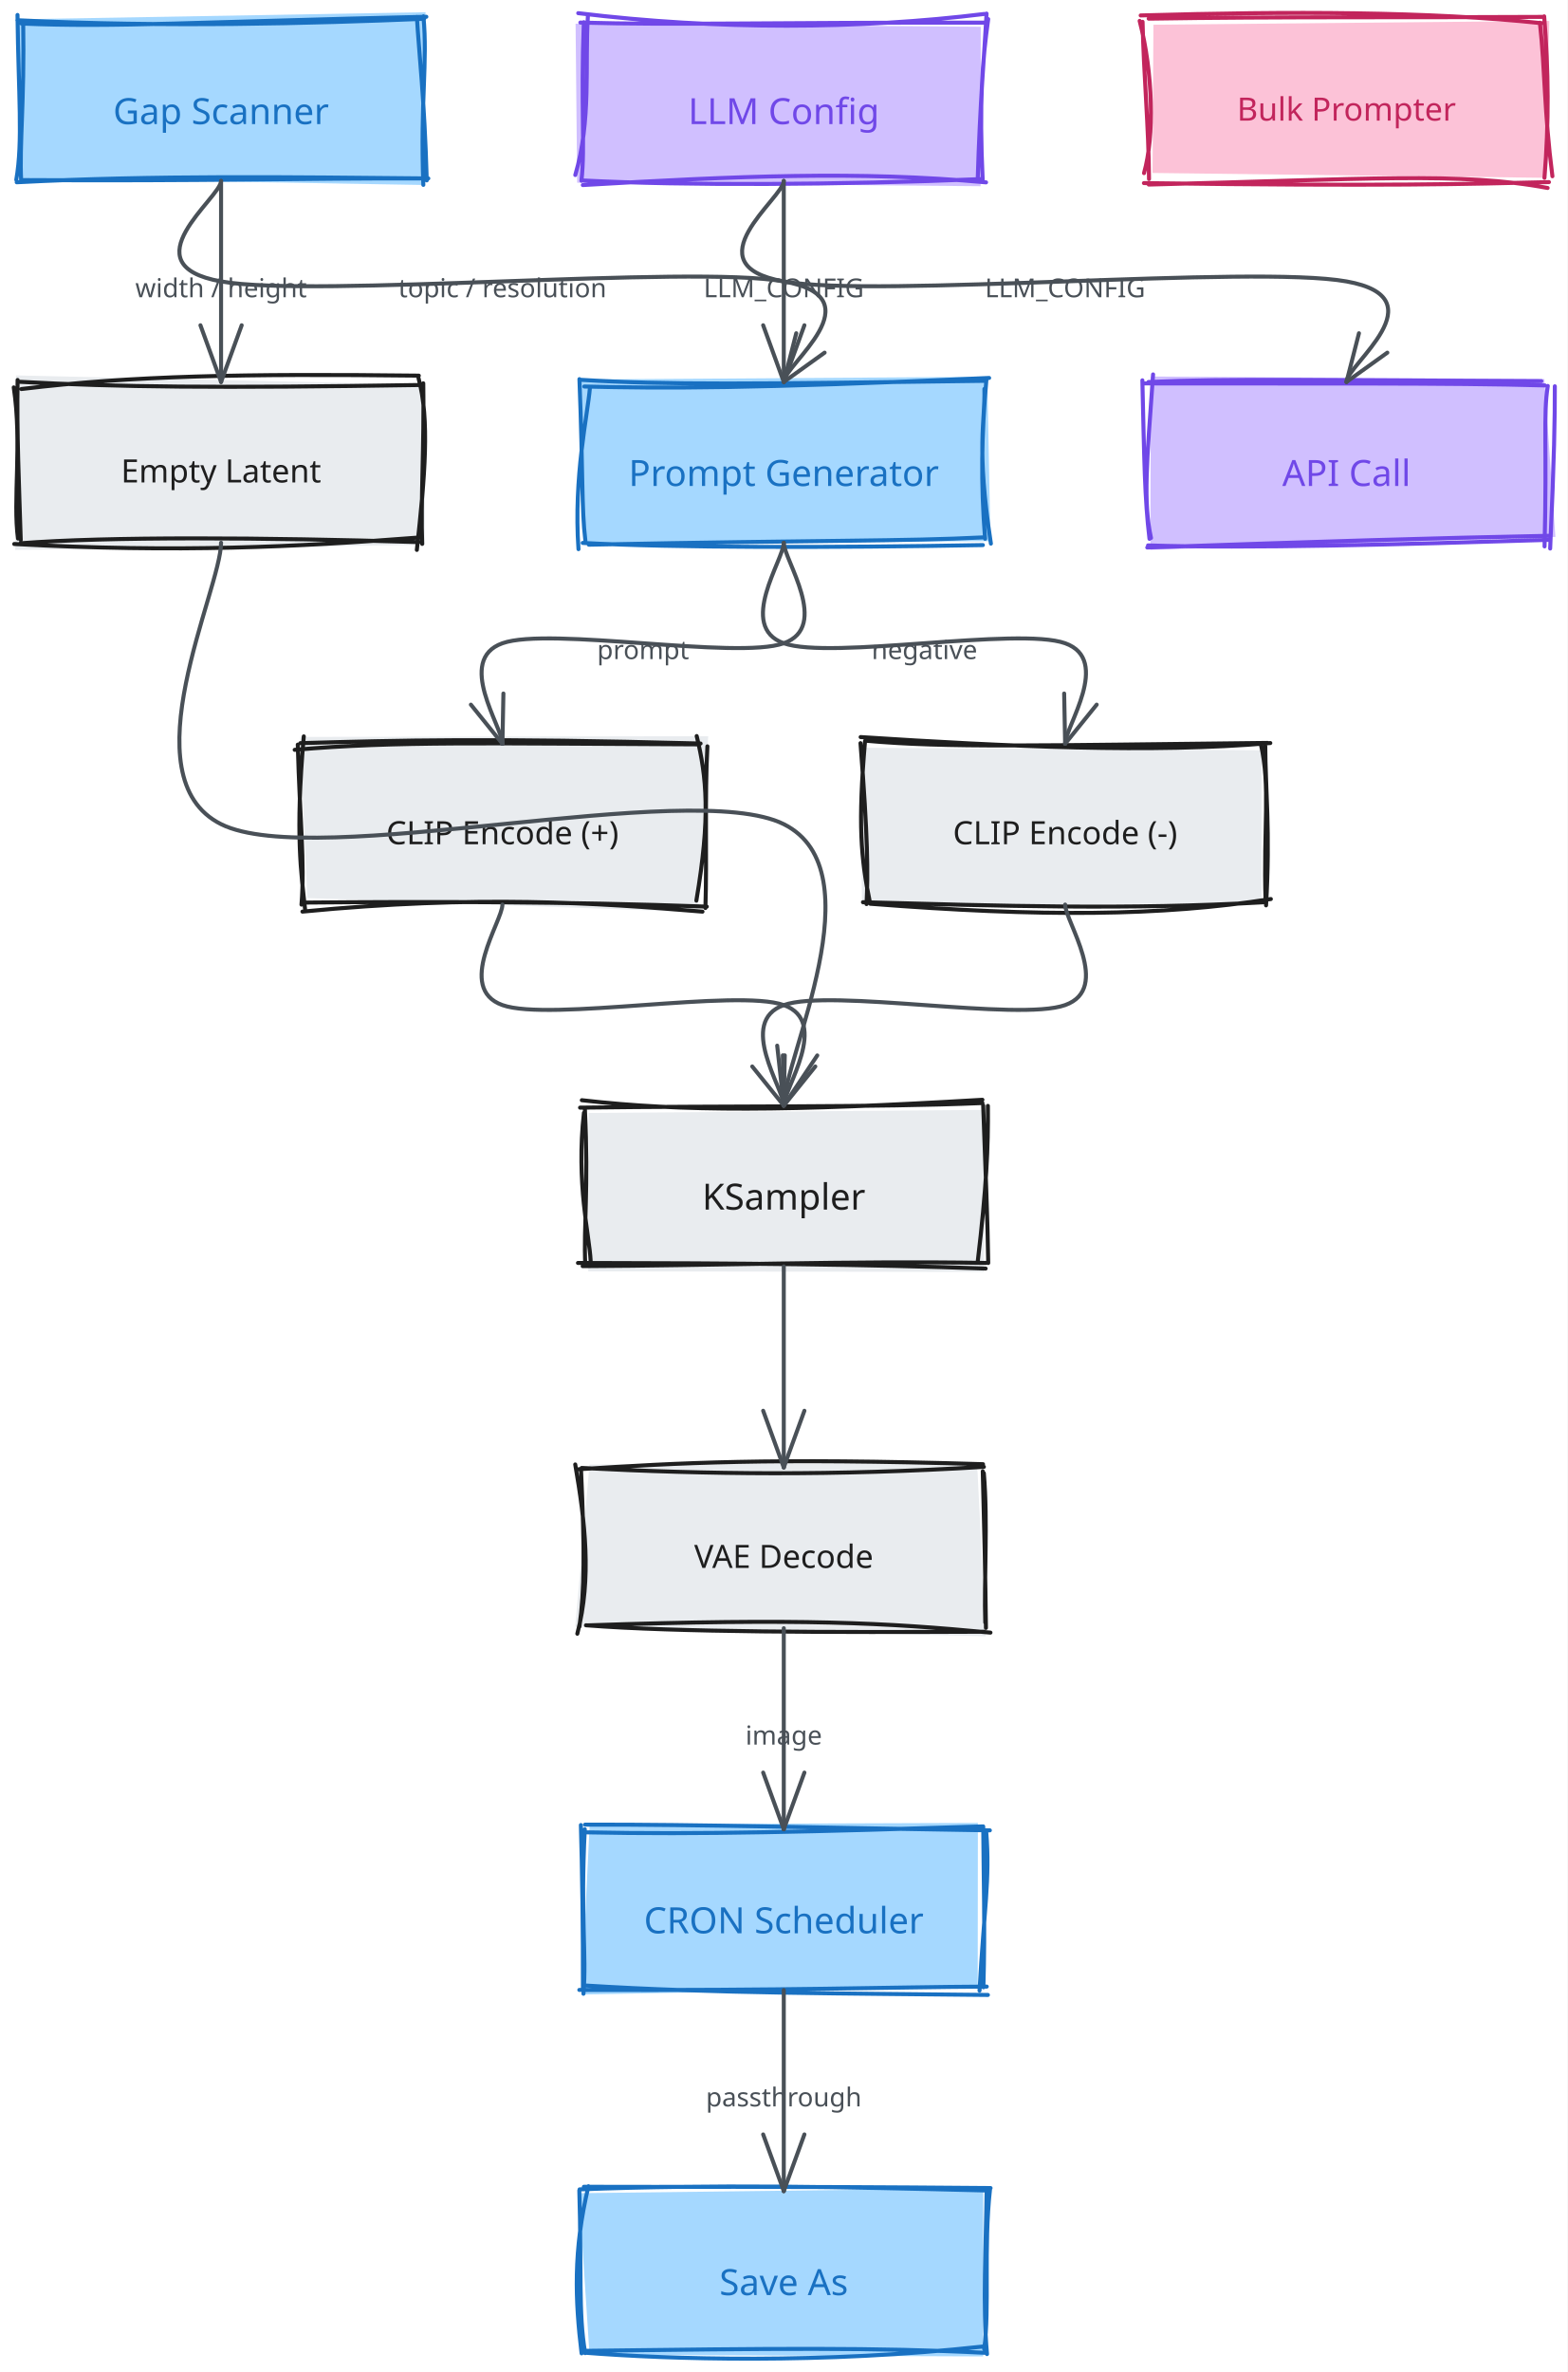
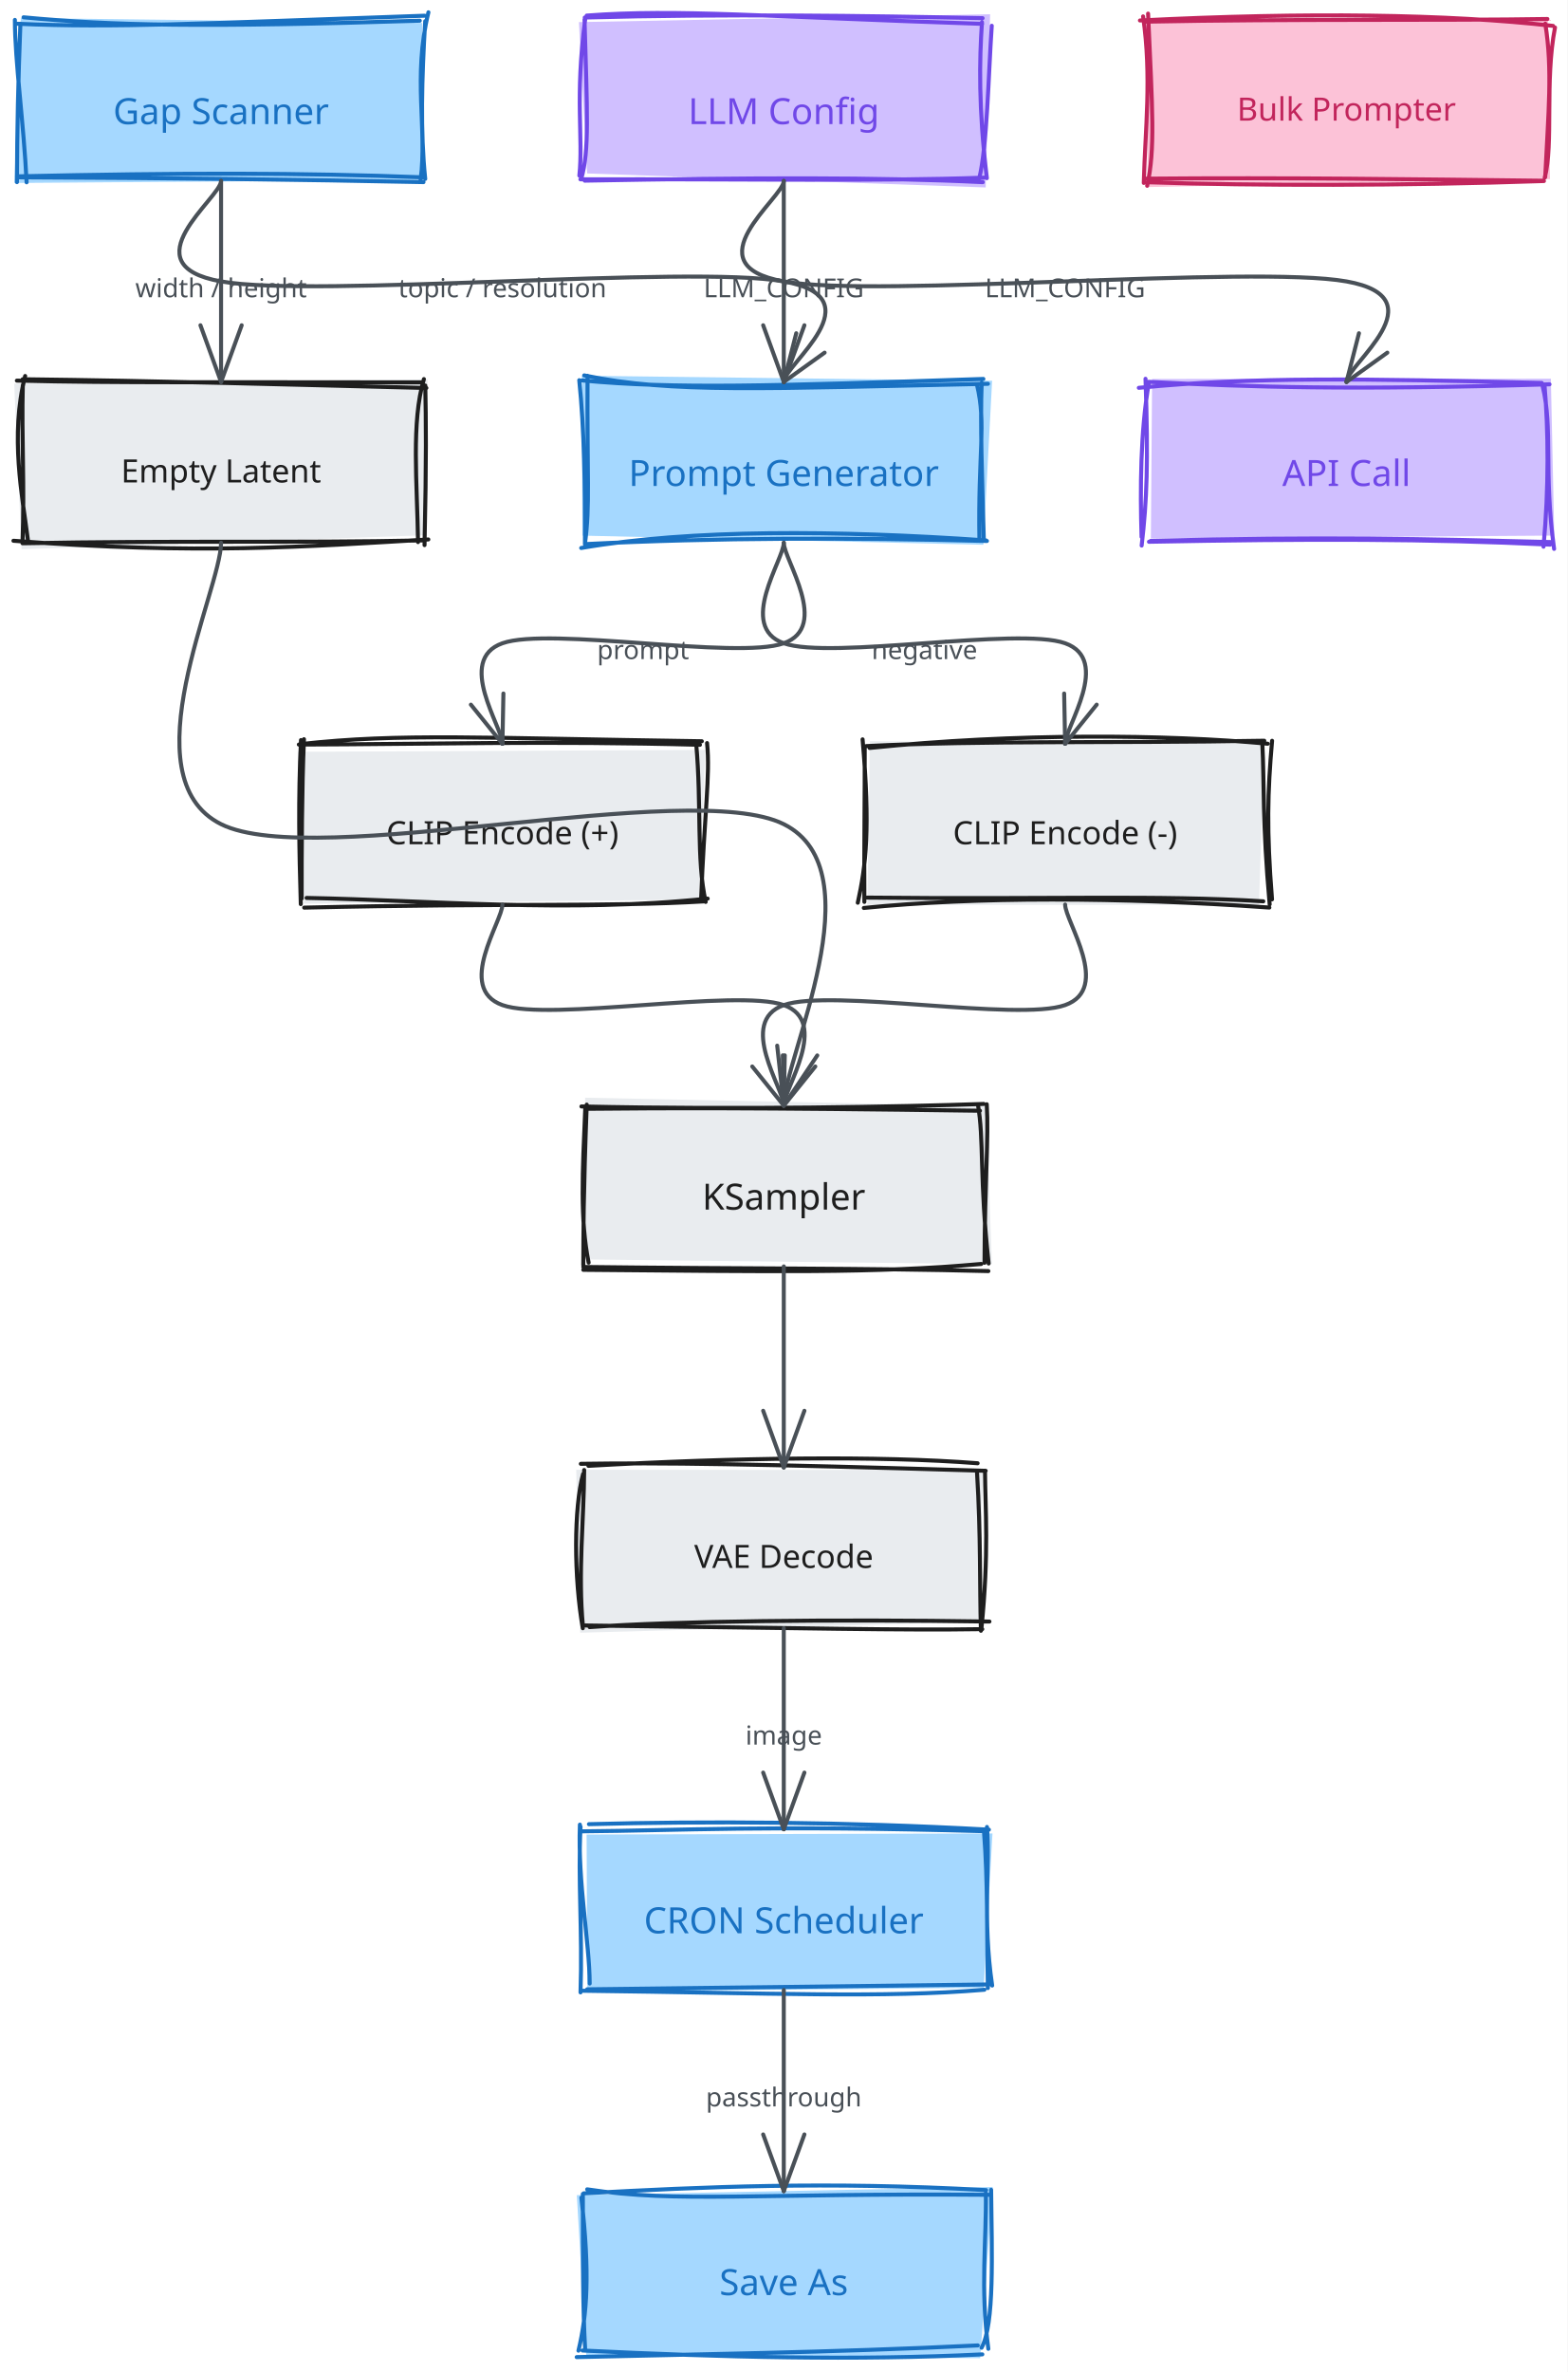
<svg xmlns="http://www.w3.org/2000/svg" version="1.1" viewBox="0 0 780 1180" width="780" height="1180">
  <defs>
    <style>
      @font-face {
        font-family: "Virgil";
        src: url("https://excalidraw.com/Virgil.woff2");
      }
      @font-face {
        font-family: "Cascadia";
        src: url("https://excalidraw.com/Cascadia.woff2");
      }
    </style>
  </defs>
  <rect x="0" y="0" width="780" height="1180" fill="#ffffff" />
  <g stroke-linecap="round" transform="translate(10 10) rotate(0 100 40)">
-     <path d="M-0.87 -0.4 L201.74 -3.92 L199.88 82.01 L0.1 78.62" stroke="none" stroke-width="0" fill="#a5d8ff" />
-     <path d="M0.64 1.71 C46.64 3.71, 89.44 0.88, 202.14 -1.66 M-1.36 0.07 C72.18 3.65, 145.3 1.66, 201.06 -0.65 M197.43 -1.62 C198.5 16.54, 201.19 38.71, 202.35 79.74 M200.69 -1.89 C202.86 21.05, 199.09 39.85, 200.64 81.97 M203.12 78.76 C134.78 78.15, 66.97 77.12, -1.68 80.67 M199.1 78.77 C145.68 78.58, 88.91 80.15, 1.2 79.58 M-1.9 79.45 C1.44 60.26, -0.81 37.05, -1.29 -2.56 M0.53 79.95 C-0.4 61.55, 2.21 40.77, 1.54 1.02" stroke="#1971c2" stroke-width="2" fill="none" />
+     <path d="M0.38 -1.02 L200.06 1.39 L200.79 79.52 L-2.83 81.03" stroke="none" stroke-width="0" fill="#a5d8ff" />
+     <path d="M-1.35 1.82 C47.27 3.98, 88.6 1.69, 201.32 -2.19 M1.72 -1.39 C45.65 2.78, 92.15 3.68, 198.88 0.29 M203.18 -3.88 C195.26 28.63, 202.67 54.11, 199.29 79.37 M201.58 0.54 C199.85 28.97, 199.14 55.55, 201.59 79 M200.88 78.24 C140.28 75.86, 78.92 75.93, -1.58 77.73 M200.72 80.6 C138.83 79.32, 75.72 78.54, -0.49 78.22 M3.24 80.69 C1.88 51.87, -2.6 20.37, -2.59 -0.09 M-1.57 80.61 C-1.48 54.3, -0.96 29.98, 0.15 1.8" stroke="#1971c2" stroke-width="2" fill="none" />
  </g>
  <g transform="translate(15 38.75) rotate(0 95 11.25)">
    <text x="95" y="23" font-family="Virgil, Segoe UI Emoji" font-size="18px" fill="#1971c2" text-anchor="middle" style="white-space: pre;" direction="ltr">Gap Scanner</text>
  </g>
  <g stroke-linecap="round" transform="translate(290 10) rotate(0 100 40)">
-     <path d="M-3.6 1.81 L198.01 3.31 L197.93 82.63 L-2.81 80.89" stroke="none" stroke-width="0" fill="#d0bfff" />
-     <path d="M-2.28 -3.45 C67.11 4.99, 137.49 4.6, 199.95 -3.07 M-1.23 1.23 C45.8 2.55, 91.17 1.13, 201.43 1.26 M200.9 -3.24 C199.79 17.41, 197.66 40.23, 196.47 80.03 M201.72 -0.5 C198.88 20.12, 197.11 40.28, 199.01 80.58 M200.65 80.72 C137.49 74.95, 76.36 77.58, 0.01 82.06 M198.62 79.08 C127.13 82.03, 50.81 82.36, 0.37 79.8 M-3.75 77.07 C4.28 50.06, 0.99 21.78, 2.53 -1.93 M-0.68 79.91 C1.23 62.81, -1.07 43.21, 0.5 1.03" stroke="#7048e8" stroke-width="2" fill="none" />
+     <path d="M-1.93 1 L202.67 -2.92 L200.47 83.25 L2.15 76.29" stroke="none" stroke-width="0" fill="#d0bfff" />
+     <path d="M1.93 -2.25 C47.47 -5.66, 89.79 -1.67, 198.69 1.86 M0.97 -1.28 C70.35 -3.16, 141.94 -2.2, 198.92 -0.96 M203.49 2.82 C201.83 26.82, 201.18 63.36, 197.22 78.85 M198.62 1.03 C197.32 20.26, 196.84 43.21, 201.05 78.63 M199.03 80.62 C146.86 78.05, 84.35 78.36, 0.94 79.87 M199.75 78.38 C144.31 80.27, 85.59 79, -1.2 79.2 M-1.72 77.36 C0.29 58.51, -4.05 38.86, 1.19 -0.44 M-0.84 79.14 C3.35 64.88, 2.15 45.83, 0.85 -0.28" stroke="#7048e8" stroke-width="2" fill="none" />
  </g>
  <g transform="translate(295 38.75) rotate(0 95 11.25)">
    <text x="95" y="23" font-family="Virgil, Segoe UI Emoji" font-size="18px" fill="#7048e8" text-anchor="middle" style="white-space: pre;" direction="ltr">LLM Config</text>
  </g>
  <g stroke-linecap="round" transform="translate(290 190) rotate(0 100 40)">
-     <path d="M-0.75 -1.23 L201.26 -2.55 L202.84 79.25 L0.58 80.27" stroke="none" stroke-width="0" fill="#a5d8ff" />
-     <path d="M0.73 2.28 C40.1 3.21, 82.99 3.44, 202.18 -1.98 M-0.87 -1.04 C42.1 1.57, 83.12 1.04, 200.12 -0.55 M199.83 3.47 C200.25 20.14, 195.63 31.87, 203.06 80.43 M200.82 -1.1 C198.37 25.98, 197.98 50.4, 200.17 78.03 M199.56 77.32 C159.69 79.34, 120.6 78.62, 2.99 80.97 M199.07 81.16 C124.63 82.53, 44.61 82.52, -0.05 80.09 M-2.15 83.19 C-4.68 47.21, 2.5 15.86, 3.54 2.88 M1.27 78.88 C-0.69 62.94, 0.17 45.85, -1.68 -1.39" stroke="#1971c2" stroke-width="2" fill="none" />
+     <path d="M-0.51 -3.08 L203.67 -0.59 L199.31 81 L-0.21 76.46" stroke="none" stroke-width="0" fill="#a5d8ff" />
+     <path d="M0.69 -3.25 C44.21 5.73, 89.58 3.26, 201.59 0.93 M-0.45 -0.76 C46.07 3.6, 93.14 2.02, 199.31 -1.49 M196.13 1.4 C200.87 21, 196.6 35.17, 197.35 78.78 M198.47 0.42 C197.7 21.29, 198.64 46.91, 199.54 78.42 M200.6 78.83 C126.33 73.7, 53.68 73.2, -0.81 82.61 M201.09 79.12 C133.87 77.39, 66.06 77.43, 1.66 80.65 M1.12 80.01 C3.61 61.48, 2.09 47.42, 2.35 -3.07 M1.06 80.8 C1.22 52.24, 0.7 23.06, -1.77 -0.86" stroke="#1971c2" stroke-width="2" fill="none" />
  </g>
  <g transform="translate(295 218.75) rotate(0 95 11.25)">
    <text x="95" y="23" font-family="Virgil, Segoe UI Emoji" font-size="18px" fill="#1971c2" text-anchor="middle" style="white-space: pre;" direction="ltr">Prompt Generator</text>
  </g>
  <g stroke-linecap="round" transform="translate(570 190) rotate(0 100 40)">
-     <path d="M2.65 -2.71 L198.44 -1.41 L203.94 77.1 L2.39 83.55" stroke="none" stroke-width="0" fill="#d0bfff" />
-     <path d="M1.44 0.04 C42.19 -1.83, 86.36 -0.78, 196.94 -0.4 M-1.12 0.74 C77.79 0.9, 152.08 0.39, 198.72 1.74 M203.66 2.16 C203.7 17.82, 203.39 37.34, 201.34 82.88 M200.16 2 C197.82 16.4, 199.8 31.43, 198.55 81.83 M200.94 76.53 C143.5 77.67, 88.58 79.31, 0.87 82.37 M201.53 78.54 C125.78 80.88, 51.33 82.94, 1.26 81.32 M2.73 77.62 C-1.19 59.54, 0.59 40.49, 3.76 -3.74 M1.97 78.06 C-0.43 58.07, -0.61 39.56, -1.57 -0.8" stroke="#7048e8" stroke-width="2" fill="none" />
+     <path d="M3.27 -1.49 L201.69 -1.6 L203.38 76.44 L2.66 77.82" stroke="none" stroke-width="0" fill="#d0bfff" />
+     <path d="M-3.34 2.93 C53.08 -2.61, 109.09 -1.66, 197.14 0.5 M1.5 -0.04 C51.94 2.57, 102.64 4.21, 201.02 1.18 M197.6 2.08 C202.8 23.45, 197.97 44.14, 203.3 83.06 M198.52 1.44 C200.5 24.37, 200.73 52.42, 198.03 81.97 M201.88 79.66 C140.93 78.16, 88.42 76.78, 2.57 79.08 M201.34 80.94 C140.78 78.02, 81.32 78, 1.71 79.52 M-1.98 77.07 C-2.7 53.76, -2.59 24.52, 1.73 -0.01 M-1.93 81.4 C0.69 58.81, 1.42 40.34, -0.01 -1.56" stroke="#7048e8" stroke-width="2" fill="none" />
  </g>
  <g transform="translate(575 218.75) rotate(0 95 11.25)">
    <text x="95" y="23" font-family="Virgil, Segoe UI Emoji" font-size="18px" fill="#7048e8" text-anchor="middle" style="white-space: pre;" direction="ltr">API Call</text>
  </g>
  <g stroke-linecap="round" transform="translate(150 370) rotate(0 100 40)">
-     <path d="M-0.65 -3.4 L202.39 -3.77 L197.16 83.75 L2.89 76.77" stroke="none" stroke-width="0" fill="#e9ecef" />
-     <path d="M-3.37 3.02 C46.55 -1.41, 94.11 -0.12, 197.38 0.3 M-0.56 -0.3 C48.49 -1.69, 93.66 -2.87, 198.6 -0.12 M196.66 -3.84 C201.6 16.39, 203.59 36.21, 196.5 78.03 M201.99 1.28 C200.61 26.54, 201.82 56.96, 201 81.71 M199.55 83.51 C147.56 79.17, 87.08 75.09, 0.49 83.5 M201.69 81.02 C132.09 78.47, 62.63 78.46, 1.17 79.01 M1.77 82.03 C-0.06 64.55, -3.16 45.62, 1.16 -3.67 M0.02 80.02 C1.73 59.04, -0.83 37.6, -1.83 0.43" stroke="#1e1e1e" stroke-width="2" fill="none" />
+     <path d="M-1.76 3.99 L201.04 3.04 L197.69 77.53 L1.24 79.55" stroke="none" stroke-width="0" fill="#e9ecef" />
+     <path d="M-0.67 0.2 C49.18 -5.37, 89.68 -2.79, 199.22 -1.25 M-1.31 0.4 C62.59 0.23, 122.87 -1.51, 198.29 0.52 M196.41 -0.04 C199.17 30.1, 196.45 57.79, 201.14 78.68 M201.83 -0.34 C203.47 15.79, 200.44 35.11, 198.82 78.12 M202.13 77.03 C132.55 84.29, 64.32 77.86, 2.56 76.69 M200.59 78.4 C151.88 81.28, 104.62 79.12, 1.37 81.52 M0.1 77.03 C0.08 54.58, 0.18 22.03, 1.25 -2.27 M-0.33 79.77 C-1.13 52.65, -1.67 27.78, -0.23 -1.83" stroke="#1e1e1e" stroke-width="2" fill="none" />
  </g>
  <g transform="translate(155 400) rotate(0 95 10)">
    <text x="95" y="20" font-family="Virgil, Segoe UI Emoji" font-size="16px" fill="#1e1e1e" text-anchor="middle" style="white-space: pre;" direction="ltr">CLIP Encode (+)</text>
  </g>
  <g stroke-linecap="round" transform="translate(430 370) rotate(0 100 40)">
-     <path d="M-2.05 1.99 L197.77 3.23 L197.74 79.24 L-1.08 80.53" stroke="none" stroke-width="0" fill="#e9ecef" />
-     <path d="M-1.76 -3.33 C71.33 1.39, 143.31 4.74, 202.09 -0.36 M0.52 -1.54 C41.29 2.14, 85.59 0.79, 200.77 -0.42 M197.35 0.02 C202.29 21.58, 198.58 40.96, 199.74 78.64 M199.59 1.29 C199.61 21.72, 202.14 43.59, 199.97 80.39 M202.36 77.24 C147.93 85.79, 87.86 86.22, 3.03 79.59 M199.05 78.84 C132.35 82.67, 67.23 80.65, -0.6 78.82 M2.92 79.25 C-1.74 56.6, -3.06 39.79, 0.41 -1.17 M1.18 79.75 C1.95 64.46, 1.83 46.55, -1.83 -0.3" stroke="#1e1e1e" stroke-width="2" fill="none" />
+     <path d="M2.87 -1.29 L199.03 -0.04 L196.47 80.17 L1.52 80.14" stroke="none" stroke-width="0" fill="#e9ecef" />
+     <path d="M2.7 2.09 C75.24 -5.43, 151.09 -4.65, 200.78 -0.02 M1.01 1.16 C60.4 -1.78, 121.92 -0.16, 199.08 -1.51 M202.97 -1.48 C200.73 24.33, 200.17 42.58, 202.94 77.41 M198.1 -0.76 C199.2 20.89, 198.01 37.71, 201.77 79.89 M198.6 78.38 C145.66 75.13, 92.68 77.5, 1.54 76.53 M201.61 81.48 C126.62 76.2, 55.46 76.09, -0.17 81.68 M-3.18 79.08 C0.89 60.63, 3.08 42.04, -0.79 -2.19 M0.1 78.66 C-0.11 54.13, 0.37 26.29, 0.27 1.33" stroke="#1e1e1e" stroke-width="2" fill="none" />
  </g>
  <g transform="translate(435 400) rotate(0 95 10)">
    <text x="95" y="20" font-family="Virgil, Segoe UI Emoji" font-size="16px" fill="#1e1e1e" text-anchor="middle" style="white-space: pre;" direction="ltr">CLIP Encode (-)</text>
  </g>
  <g stroke-linecap="round" transform="translate(10 190) rotate(0 100 40)">
-     <path d="M-2.02 -3.24 L201.49 1.34 L201.39 81.06 L-2.42 83.56" stroke="none" stroke-width="0" fill="#e9ecef" />
-     <path d="M0.65 3.53 C56.03 -3.17, 111.08 -4.12, 198.38 -3.13 M0.04 -0.05 C48.33 2.56, 97.5 3.15, 199.61 1.52 M198.23 -1.96 C203.86 18.64, 201.42 47.06, 197.42 83.56 M200.61 0.69 C201.15 30.89, 199.26 59.85, 200.07 80.58 M198.12 77.42 C137.56 82.12, 78.64 85.02, -2.92 80.62 M198.36 79.67 C121.13 77.33, 43.24 76.89, 0.14 80.27 M-1.04 77.92 C-3.7 58.94, 1.08 30.72, -3.16 2.72 M0.32 78.61 C-0.5 51.94, -1.73 24.95, -1.24 -0.97" stroke="#1e1e1e" stroke-width="2" fill="none" />
+     <path d="M-2.93 0.81 L202.78 -1.29 L202.07 76.26 L0.71 83.23" stroke="none" stroke-width="0" fill="#e9ecef" />
+     <path d="M1.28 -1.34 C68.92 -0.55, 134.04 1.33, 202.15 3.01 M-1.6 -0.65 C49.18 0.57, 97.44 0, 200.26 0.22 M200.93 -1.41 C194.56 19.88, 197.58 50.21, 198.01 79.67 M201.61 1.78 C201.96 19.1, 202.22 36.94, 201.24 81.17 M203.13 78.36 C142.42 81.94, 88.53 86.09, -3.31 79.01 M199.95 78.85 C137.36 80.13, 76.21 78.85, 1.26 80.26 M3.9 78.78 C1.16 56.77, -5.13 26.92, 2.52 -2.95 M1.19 80.25 C2.29 51.38, 0.68 28.32, 1.35 1.68" stroke="#1e1e1e" stroke-width="2" fill="none" />
  </g>
  <g transform="translate(15 220) rotate(0 95 10)">
    <text x="95" y="20" font-family="Virgil, Segoe UI Emoji" font-size="16px" fill="#1e1e1e" text-anchor="middle" style="white-space: pre;" direction="ltr">Empty Latent</text>
  </g>
  <g stroke-linecap="round" transform="translate(290 550) rotate(0 100 40)">
-     <path d="M2.85 3.67 L200 2.14 L199.49 82.76 L2.69 82.45" stroke="none" stroke-width="0" fill="#e9ecef" />
-     <path d="M-0.49 -2.68 C49.72 3.09, 101.85 2.82, 198.84 -2.89 M-1.37 1.02 C72.4 0.06, 145.69 0.99, 198.85 -1.27 M201.56 0.14 C201.78 20.39, 200.9 40.55, 196.48 77.81 M199.22 -0.07 C200.29 30.16, 201.46 57.18, 201.73 78.3 M200.44 81.07 C141.46 78.95, 78.6 78.4, -2.41 78.28 M200.64 78.27 C132.96 77.16, 63.18 79.6, -0.07 79.86 M3.9 77.16 C3.3 64.8, -3.44 38.32, 0.57 3.58 M1.23 79.55 C0.34 59.27, 2.94 42.16, 1.04 1.91" stroke="#1e1e1e" stroke-width="2" fill="none" />
+     <path d="M1.15 -3.93 L200.7 0.19 L203.55 78.86 L1.75 76.54" stroke="none" stroke-width="0" fill="#e9ecef" />
+     <path d="M2.45 1.6 C40.32 1.25, 82.15 0.96, 197.62 2.56 M-0.69 0.43 C78.07 2.12, 158.25 0.58, 199.52 -0.82 M196.57 -0.66 C199.69 16.66, 197.32 36.33, 201.94 78.55 M201 -0.66 C202.03 16.71, 199.99 36.75, 199.89 78.22 M201.8 82.33 C139.24 80.75, 80.01 81.26, 0.24 80.27 M198.26 78.78 C145.62 83.53, 94.25 82.48, 0.25 81.7 M2.9 78.13 C-1.43 56.67, -0.15 33.23, 1.21 1.69 M0.24 79.35 C0.33 63.42, 0.23 44.82, 1.95 -0.48" stroke="#1e1e1e" stroke-width="2" fill="none" />
  </g>
  <g transform="translate(295 578.75) rotate(0 95 11.25)">
    <text x="95" y="23" font-family="Virgil, Segoe UI Emoji" font-size="18px" fill="#1e1e1e" text-anchor="middle" style="white-space: pre;" direction="ltr">KSampler</text>
  </g>
  <g stroke-linecap="round" transform="translate(290 730) rotate(0 100 40)">
-     <path d="M3.33 -1.41 L196.17 -2.46 L200.5 83.99 L-3.76 79.28" stroke="none" stroke-width="0" fill="#e9ecef" />
-     <path d="M-2.01 0.9 C48.65 -2.32, 91.72 -4.78, 199.14 -1.61 M-0.57 0.26 C61.75 3.47, 125.07 4.26, 199.56 -0.28 M199.54 2.85 C201.64 27.16, 199.55 56.38, 200.26 77.16 M199.01 1.92 C199.69 27.15, 200.34 54.59, 200.59 79.83 M202.84 82.18 C150.79 77.26, 108.97 74.96, 1.98 78.59 M199.72 81.74 C124.17 82.06, 46.67 82.05, 1.58 78.53 M-2.73 82.73 C4.49 55.18, 1.11 26.68, -3.77 -1.48 M-1.7 79.28 C0.91 61.14, 0.93 41.63, -0.88 1.46" stroke="#1e1e1e" stroke-width="2" fill="none" />
+     <path d="M-3.28 1.16 L199.16 1.28 L196.97 76.82 L-1.32 82.23" stroke="none" stroke-width="0" fill="#e9ecef" />
+     <path d="M2.78 -0.79 C75.91 -4.94, 147.47 -5.91, 196.45 -2.07 M-0.98 -1.79 C39.86 -2.39, 82.2 -1.84, 200.46 1.68 M196.15 2.51 C198.1 34.04, 197.42 58.38, 198.09 81.27 M200.12 1.63 C200.24 21.17, 202.21 42.06, 198.3 80.56 M202.33 76.67 C124.36 75.48, 45.65 76.38, 3.39 79.44 M198.76 80.45 C158.43 81.08, 114.66 79.97, 0.38 78.61 M-0.01 79.99 C-4.47 54.75, -4.48 20.03, 0.14 3.28 M0.07 79.11 C-2.49 52.44, 0.57 25.93, 0.67 1.28" stroke="#1e1e1e" stroke-width="2" fill="none" />
  </g>
  <g transform="translate(295 760) rotate(0 95 10)">
    <text x="95" y="20" font-family="Virgil, Segoe UI Emoji" font-size="16px" fill="#1e1e1e" text-anchor="middle" style="white-space: pre;" direction="ltr">VAE Decode</text>
  </g>
  <g stroke-linecap="round" transform="translate(290 910) rotate(0 100 40)">
-     <path d="M3.42 -2.49 L196.58 -3.15 L196.5 78.49 L-0.71 82.22" stroke="none" stroke-width="0" fill="#a5d8ff" />
-     <path d="M1.13 -2.29 C58.75 -2.44, 118.44 -0.68, 202.54 0.55 M1.19 1.53 C58.5 2.72, 115.97 1.2, 199.22 -1.43 M200.75 1.49 C202.65 24.68, 199.63 40.24, 197.4 80.28 M199.24 -1.16 C199.39 24.32, 200.21 47.19, 199.33 78.62 M201.57 82.43 C134.91 81.68, 63.97 81.7, 1.01 77.72 M200.99 78.27 C150.66 78.54, 104.89 80.3, -1.74 79.93 M0.07 79.99 C0.15 50.63, -0.33 19.67, -0.96 -2.09 M0.32 81.83 C1.96 62.21, -1.26 43.63, 0.99 0.01" stroke="#1971c2" stroke-width="2" fill="none" />
+     <path d="M1.88 2.63 L203.85 2.1 L199.47 78.91 L2.25 80.69" stroke="none" stroke-width="0" fill="#a5d8ff" />
+     <path d="M3.05 -2.53 C61.41 -4.09, 129.85 -3.75, 202.06 0.2 M-0.44 1.03 C47.27 0.68, 91.07 -2.12, 201.15 1.01 M201.1 -1.14 C202.71 17.91, 198.77 44.21, 203.69 77.75 M199.65 1.57 C201.57 25.83, 200.99 49.85, 201.55 79.01 M202.2 77.2 C142.36 78.01, 88.71 78.58, 2.16 79.63 M199.82 79.84 C149.15 84.07, 94.98 81.47, 0 80.34 M3.43 76.74 C3.35 56.32, -2.54 26.89, -1.45 -2.3 M-1.14 81.15 C-0.13 50.7, -2.49 25.16, -1.13 -1.26" stroke="#1971c2" stroke-width="2" fill="none" />
  </g>
  <g transform="translate(295 938.75) rotate(0 95 11.25)">
    <text x="95" y="23" font-family="Virgil, Segoe UI Emoji" font-size="18px" fill="#1971c2" text-anchor="middle" style="white-space: pre;" direction="ltr">CRON Scheduler</text>
  </g>
  <g stroke-linecap="round" transform="translate(290 1090) rotate(0 100 40)">
-     <path d="M-1.94 1.04 L199.26 -1.41 L199.22 82.24 L3.35 81.47" stroke="none" stroke-width="0" fill="#a5d8ff" />
-     <path d="M0.53 -2.14 C45.54 -1.94, 88.51 -2.47, 202.89 -1.51 M-1.6 -0.85 C65 -3.42, 128.72 -2.13, 200.72 -0.3 M202.66 -1.3 C199.34 28.48, 202.49 58.31, 199.72 78.57 M200.94 -1.55 C200.6 29.1, 198.91 56.43, 201.12 81.08 M199.45 77.29 C119.12 86.08, 42.7 83.71, 0.52 80.36 M200.4 80.46 C145.71 77.71, 95.35 78.3, 0.73 79.48 M-0.61 80.72 C-3.78 54.51, -4.86 29.64, 2.81 -2.43 M1.19 80.61 C-2.31 60.68, -0.52 38.45, -1.74 -0.32" stroke="#1971c2" stroke-width="2" fill="none" />
+     <path d="M-2.98 2.02 L203.95 -2.07 L197.73 83.13 L1.73 82.05" stroke="none" stroke-width="0" fill="#a5d8ff" />
+     <path d="M2.17 -0.87 C47.43 6.07, 85.84 0.9, 202.63 1.85 M0.44 1.13 C60.57 -2.11, 120.37 -4.91, 200.66 -0.48 M203.17 -0.65 C203.53 31.26, 204.89 66.23, 198.42 77.94 M200.54 1.05 C200.91 24.34, 197.72 47.69, 201.78 78.46 M196.54 76.78 C122.21 80.39, 52.69 81.23, -3.05 82.59 M198.79 81.23 C136.37 84.33, 70.2 82.72, -0.15 79.31 M-2.17 79.39 C2.13 61.5, 3.6 40.9, -0.72 3.29 M1.17 78.91 C-0.07 57.92, 0.04 30.52, 0.02 1.44" stroke="#1971c2" stroke-width="2" fill="none" />
  </g>
  <g transform="translate(295 1118.75) rotate(0 95 11.25)">
    <text x="95" y="23" font-family="Virgil, Segoe UI Emoji" font-size="18px" fill="#1971c2" text-anchor="middle" style="white-space: pre;" direction="ltr">Save As</text>
  </g>
  <g stroke-linecap="round" transform="translate(570 10) rotate(0 100 40)">
-     <path d="M3.93 2.3 L200.91 0.39 L198.92 78.46 L3.49 76.04" stroke="none" stroke-width="0" fill="#fcc2d7" />
-     <path d="M-2.41 -2.32 C71.59 -4.43, 141.91 -4.33, 197.01 1.53 M1.57 -0.72 C65.99 -1.76, 134.42 -1.21, 198.3 -1.6 M196.23 1.3 C198.85 24.88, 198.3 45.36, 202.46 77.67 M198.36 -1.87 C200.55 25.03, 200.75 51.06, 198.5 78.46 M200.07 83.51 C156.93 75.43, 109.45 79.2, 1.61 81.81 M200.74 80.59 C160.82 81.53, 119.21 82.72, -0.8 81.08 M-0.75 76.12 C4.47 57.83, 3.78 26.3, -2.93 0.39 M1.73 79.05 C1.61 53.05, -0.92 27.37, -1.47 0.85" stroke="#c2255c" stroke-width="2" fill="none" />
+     <path d="M1.44 0.76 L200.29 -0.08 L201.26 79.11 L0.9 83.06" stroke="none" stroke-width="0" fill="#fcc2d7" />
+     <path d="M-2.78 0.19 C79.49 -3.96, 151.02 -3.01, 202.8 2.88 M0.11 0.78 C72.99 -0.67, 148.91 0.3, 199.96 -0.56 M203.75 3.68 C198.57 30.31, 203.08 61.8, 198.63 78.41 M198.9 1.75 C202.62 24.42, 200.42 46.26, 198.87 78.12 M197.92 79.91 C134.3 79.18, 70.23 78.27, -0.52 78.88 M198.24 80.06 C127.84 82.45, 55.31 82.48, 1.03 80.67 M0.81 82.42 C4.86 64.3, 3.45 45.12, 1.27 -3.23 M-0.87 81 C-0.19 54.43, 3.15 28.36, -1.22 -1.85" stroke="#c2255c" stroke-width="2" fill="none" />
  </g>
  <g transform="translate(575 40) rotate(0 95 10)">
    <text x="95" y="20" font-family="Virgil, Segoe UI Emoji" font-size="16px" fill="#c2255c" text-anchor="middle" style="white-space: pre;" direction="ltr">Bulk Prompter</text>
  </g>
  <g stroke-linecap="round">
    <g transform="translate(110 90) rotate(0 140 50)">
      <path d="M0 0 C0 8.33, -46.67 41.67, 0 50 C46.67 58.33, 233.33 41.67, 280 50 C326.67 58.33, 280 91.67, 280 100 M0 0 C0 8.33, -46.67 41.67, 0 50 C46.67 58.33, 233.33 41.67, 280 50 C326.67 58.33, 280 91.67, 280 100" stroke="#495057" stroke-width="2" fill="none" />
    </g>
    <g transform="translate(110 90) rotate(0 140 50)">
-       <path d="M286.2 75.78 C284.13 83.89, 282.05 91.99, 280 100 M286.2 75.78 C284.19 83.65, 282.17 91.52, 280 100" stroke="#495057" stroke-width="2" fill="none" />
+       <path d="M286.2 75.78 C284.31 83.16, 282.42 90.53, 280 100 M286.2 75.78 C283.76 85.31, 281.32 94.85, 280 100" stroke="#495057" stroke-width="2" fill="none" />
    </g>
    <g transform="translate(110 90) rotate(0 140 50)">
-       <path d="M300.32 85.43 C293.52 90.31, 286.72 95.18, 280 100 M300.32 85.43 C293.72 90.17, 287.12 94.9, 280 100" stroke="#495057" stroke-width="2" fill="none" />
+       <path d="M300.32 85.43 C294.13 89.87, 287.94 94.3, 280 100 M300.32 85.43 C292.32 91.17, 284.32 96.9, 280 100" stroke="#495057" stroke-width="2" fill="none" />
    </g>
  </g>
  <g transform="translate(186.5 131.875) rotate(0 63.5 8.125)">
    <text x="63.5" y="16" font-family="Virgil, Segoe UI Emoji" font-size="13px" fill="#495057" text-anchor="middle" style="white-space: pre;" direction="ltr">topic / resolution</text>
  </g>
  <g stroke-linecap="round">
    <g transform="translate(110 90) rotate(0 0 50)">
      <path d="M0 0 C0 16.67, 0 83.33, 0 100 M0 0 C0 16.67, 0 83.33, 0 100" stroke="#495057" stroke-width="2" fill="none" />
    </g>
    <g transform="translate(110 90) rotate(0 0 50)">
-       <path d="M-10.26 71.81 C-6.98 80.83, -3.69 89.86, 0 100 M-10.26 71.81 C-6.24 82.86, -2.21 93.92, 0 100" stroke="#495057" stroke-width="2" fill="none" />
+       <path d="M-10.26 71.81 C-6.51 82.12, -2.76 92.43, 0 100 M-10.26 71.81 C-6.27 82.78, -2.27 93.75, 0 100" stroke="#495057" stroke-width="2" fill="none" />
    </g>
    <g transform="translate(110 90) rotate(0 0 50)">
-       <path d="M10.26 71.81 C6.98 80.83, 3.69 89.86, 0 100 M10.26 71.81 C6.24 82.86, 2.21 93.92, 0 100" stroke="#495057" stroke-width="2" fill="none" />
+       <path d="M10.26 71.81 C6.51 82.12, 2.76 92.43, 0 100 M10.26 71.81 C6.27 82.78, 2.27 93.75, 0 100" stroke="#495057" stroke-width="2" fill="none" />
    </g>
  </g>
  <g transform="translate(59.5 131.875) rotate(0 50.5 8.125)">
    <text x="50.5" y="16" font-family="Virgil, Segoe UI Emoji" font-size="13px" fill="#495057" text-anchor="middle" style="white-space: pre;" direction="ltr">width / height</text>
  </g>
  <g stroke-linecap="round">
    <g transform="translate(390 90) rotate(0 0 50)">
      <path d="M0 0 C0 16.67, 0 83.33, 0 100 M0 0 C0 16.67, 0 83.33, 0 100" stroke="#495057" stroke-width="2" fill="none" />
    </g>
    <g transform="translate(390 90) rotate(0 0 50)">
-       <path d="M-10.26 71.81 C-7.38 79.73, -4.5 87.65, 0 100 M-10.26 71.81 C-6.65 81.74, -3.03 91.67, 0 100" stroke="#495057" stroke-width="2" fill="none" />
+       <path d="M-10.26 71.81 C-7.79 78.59, -5.32 85.37, 0 100 M-10.26 71.81 C-7 80.78, -3.73 89.74, 0 100" stroke="#495057" stroke-width="2" fill="none" />
    </g>
    <g transform="translate(390 90) rotate(0 0 50)">
-       <path d="M10.26 71.81 C7.38 79.73, 4.5 87.65, 0 100 M10.26 71.81 C6.65 81.74, 3.03 91.67, 0 100" stroke="#495057" stroke-width="2" fill="none" />
+       <path d="M10.26 71.81 C7.79 78.59, 5.32 85.37, 0 100 M10.26 71.81 C7 80.78, 3.73 89.74, 0 100" stroke="#495057" stroke-width="2" fill="none" />
    </g>
  </g>
  <g transform="translate(352.5 131.875) rotate(0 37.5 8.125)">
    <text x="37.5" y="16" font-family="Virgil, Segoe UI Emoji" font-size="13px" fill="#495057" text-anchor="middle" style="white-space: pre;" direction="ltr">LLM_CONFIG</text>
  </g>
  <g stroke-linecap="round">
    <g transform="translate(390 90) rotate(0 140 50)">
      <path d="M0 0 C0 8.33, -46.67 41.67, 0 50 C46.67 58.33, 233.33 41.67, 280 50 C326.67 58.33, 280 91.67, 280 100 M0 0 C0 8.33, -46.67 41.67, 0 50 C46.67 58.33, 233.33 41.67, 280 50 C326.67 58.33, 280 91.67, 280 100" stroke="#495057" stroke-width="2" fill="none" />
    </g>
    <g transform="translate(390 90) rotate(0 140 50)">
-       <path d="M286.2 75.78 C283.88 84.86, 281.55 93.95, 280 100 M286.2 75.78 C284.18 83.67, 282.16 91.56, 280 100" stroke="#495057" stroke-width="2" fill="none" />
+       <path d="M286.2 75.78 C284.23 83.49, 282.25 91.2, 280 100 M286.2 75.78 C283.91 84.72, 281.62 93.67, 280 100" stroke="#495057" stroke-width="2" fill="none" />
    </g>
    <g transform="translate(390 90) rotate(0 140 50)">
-       <path d="M300.32 85.43 C292.7 90.9, 285.08 96.36, 280 100 M300.32 85.43 C293.7 90.18, 287.08 94.93, 280 100" stroke="#495057" stroke-width="2" fill="none" />
+       <path d="M300.32 85.43 C293.85 90.07, 287.39 94.71, 280 100 M300.32 85.43 C292.82 90.81, 285.31 96.19, 280 100" stroke="#495057" stroke-width="2" fill="none" />
    </g>
  </g>
  <g transform="translate(492.5 131.875) rotate(0 37.5 8.125)">
    <text x="37.5" y="16" font-family="Virgil, Segoe UI Emoji" font-size="13px" fill="#495057" text-anchor="middle" style="white-space: pre;" direction="ltr">LLM_CONFIG</text>
  </g>
  <g stroke-linecap="round">
    <g transform="translate(390 270) rotate(0 -70 50)">
      <path d="M0 0 C0 8.33, 23.33 41.67, 0 50 C-23.33 58.33, -116.67 41.67, -140 50 C-163.33 58.33, -140 91.67, -140 100 M0 0 C0 8.33, 23.33 41.67, 0 50 C-23.33 58.33, -116.67 41.67, -140 50 C-163.33 58.33, -140 91.67, -140 100" stroke="#495057" stroke-width="2" fill="none" />
    </g>
    <g transform="translate(390 270) rotate(0 -70 50)">
-       <path d="M-155.69 80.54 C-149.44 88.29, -143.18 96.05, -140 100 M-155.69 80.54 C-151.77 85.4, -147.85 90.27, -140 100" stroke="#495057" stroke-width="2" fill="none" />
+       <path d="M-155.69 80.54 C-150.11 87.45, -144.54 94.37, -140 100 M-155.69 80.54 C-150.49 86.98, -145.3 93.43, -140 100" stroke="#495057" stroke-width="2" fill="none" />
    </g>
    <g transform="translate(390 270) rotate(0 -70 50)">
-       <path d="M-139.51 75 C-139.7 84.97, -139.9 94.93, -140 100 M-139.51 75 C-139.63 81.25, -139.75 87.5, -140 100" stroke="#495057" stroke-width="2" fill="none" />
+       <path d="M-139.51 75 C-139.68 83.89, -139.86 92.77, -140 100 M-139.51 75 C-139.67 83.28, -139.83 91.56, -140 100" stroke="#495057" stroke-width="2" fill="none" />
    </g>
  </g>
  <g transform="translate(295.5 311.875) rotate(0 24.5 8.125)">
    <text x="24.5" y="16" font-family="Virgil, Segoe UI Emoji" font-size="13px" fill="#495057" text-anchor="middle" style="white-space: pre;" direction="ltr">prompt</text>
  </g>
  <g stroke-linecap="round">
    <g transform="translate(390 270) rotate(0 70 50)">
      <path d="M0 0 C0 8.33, -23.33 41.67, 0 50 C23.33 58.33, 116.67 41.67, 140 50 C163.33 58.33, 140 91.67, 140 100 M0 0 C0 8.33, -23.33 41.67, 0 50 C23.33 58.33, 116.67 41.67, 140 50 C163.33 58.33, 140 91.67, 140 100" stroke="#495057" stroke-width="2" fill="none" />
    </g>
    <g transform="translate(390 270) rotate(0 70 50)">
-       <path d="M139.51 75 C139.66 82.79, 139.81 90.58, 140 100 M139.51 75 C139.62 80.91, 139.74 86.82, 140 100" stroke="#495057" stroke-width="2" fill="none" />
+       <path d="M139.51 75 C139.69 84.25, 139.87 93.49, 140 100 M139.51 75 C139.66 82.58, 139.81 90.15, 140 100" stroke="#495057" stroke-width="2" fill="none" />
    </g>
    <g transform="translate(390 270) rotate(0 70 50)">
-       <path d="M155.69 80.54 C150.8 86.6, 145.92 92.66, 140 100 M155.69 80.54 C151.98 85.14, 148.27 89.74, 140 100" stroke="#495057" stroke-width="2" fill="none" />
+       <path d="M155.69 80.54 C149.89 87.74, 144.08 94.93, 140 100 M155.69 80.54 C150.94 86.43, 146.18 92.33, 140 100" stroke="#495057" stroke-width="2" fill="none" />
    </g>
  </g>
  <g transform="translate(429 311.875) rotate(0 31 8.125)">
    <text x="31" y="16" font-family="Virgil, Segoe UI Emoji" font-size="13px" fill="#495057" text-anchor="middle" style="white-space: pre;" direction="ltr">negative</text>
  </g>
  <g stroke-linecap="round">
    <g transform="translate(250 450) rotate(0 70 50)">
      <path d="M0 0 C0 8.33, -23.33 41.67, 0 50 C23.33 58.33, 116.67 41.67, 140 50 C163.33 58.33, 140 91.67, 140 100 M0 0 C0 8.33, -23.33 41.67, 0 50 C23.33 58.33, 116.67 41.67, 140 50 C163.33 58.33, 140 91.67, 140 100" stroke="#495057" stroke-width="2" fill="none" />
    </g>
    <g transform="translate(250 450) rotate(0 70 50)">
-       <path d="M139.51 75 C139.66 82.57, 139.81 90.14, 140 100 M139.51 75 C139.69 84.27, 139.87 93.54, 140 100" stroke="#495057" stroke-width="2" fill="none" />
+       <path d="M139.51 75 C139.66 82.78, 139.81 90.56, 140 100 M139.51 75 C139.68 83.51, 139.84 92.02, 140 100" stroke="#495057" stroke-width="2" fill="none" />
    </g>
    <g transform="translate(250 450) rotate(0 70 50)">
-       <path d="M155.69 80.54 C150.94 86.43, 146.19 92.32, 140 100 M155.69 80.54 C149.87 87.75, 144.05 94.97, 140 100" stroke="#495057" stroke-width="2" fill="none" />
+       <path d="M155.69 80.54 C150.81 86.59, 145.92 92.65, 140 100 M155.69 80.54 C150.35 87.16, 145.01 93.79, 140 100" stroke="#495057" stroke-width="2" fill="none" />
    </g>
  </g>
  <g stroke-linecap="round">
    <g transform="translate(530 450) rotate(0 -70 50)">
      <path d="M0 0 C0 8.33, 23.33 41.67, 0 50 C-23.33 58.33, -116.67 41.67, -140 50 C-163.33 58.33, -140 91.67, -140 100 M0 0 C0 8.33, 23.33 41.67, 0 50 C-23.33 58.33, -116.67 41.67, -140 50 C-163.33 58.33, -140 91.67, -140 100" stroke="#495057" stroke-width="2" fill="none" />
    </g>
    <g transform="translate(530 450) rotate(0 -70 50)">
-       <path d="M-155.69 80.54 C-151.95 85.17, -148.21 89.81, -140 100 M-155.69 80.54 C-152.23 84.83, -148.77 89.13, -140 100" stroke="#495057" stroke-width="2" fill="none" />
+       <path d="M-155.69 80.54 C-151.97 85.15, -148.25 89.76, -140 100 M-155.69 80.54 C-150.16 87.39, -144.63 94.25, -140 100" stroke="#495057" stroke-width="2" fill="none" />
    </g>
    <g transform="translate(530 450) rotate(0 -70 50)">
-       <path d="M-139.51 75 C-139.63 80.96, -139.74 86.91, -140 100 M-139.51 75 C-139.62 80.52, -139.73 86.04, -140 100" stroke="#495057" stroke-width="2" fill="none" />
+       <path d="M-139.51 75 C-139.63 80.93, -139.74 86.85, -140 100 M-139.51 75 C-139.68 83.81, -139.85 92.62, -140 100" stroke="#495057" stroke-width="2" fill="none" />
    </g>
  </g>
  <g stroke-linecap="round">
    <g transform="translate(110 270) rotate(0 140 140)">
      <path d="M0 0 C0 23.33, -46.67 116.67, 0 140 C46.67 163.33, 233.33 116.67, 280 140 C326.67 163.33, 280 256.67, 280 280 M0 0 C0 23.33, -46.67 116.67, 0 140 C46.67 163.33, 233.33 116.67, 280 140 C326.67 163.33, 280 256.67, 280 280" stroke="#495057" stroke-width="2" fill="none" />
    </g>
    <g transform="translate(110 270) rotate(0 140 140)">
-       <path d="M276.72 250.18 C278.03 262.07, 279.33 273.95, 280 280 M276.72 250.18 C277.5 257.27, 278.28 264.35, 280 280" stroke="#495057" stroke-width="2" fill="none" />
+       <path d="M276.72 250.18 C277.6 258.18, 278.48 266.17, 280 280 M276.72 250.18 C277.75 259.54, 278.78 268.9, 280 280" stroke="#495057" stroke-width="2" fill="none" />
    </g>
    <g transform="translate(110 270) rotate(0 140 140)">
-       <path d="M296.66 255.05 C290.02 264.99, 283.38 274.94, 280 280 M296.66 255.05 C292.7 260.98, 288.74 266.91, 280 280" stroke="#495057" stroke-width="2" fill="none" />
+       <path d="M296.66 255.05 C292.19 261.74, 287.72 268.43, 280 280 M296.66 255.05 C291.43 262.88, 286.2 270.72, 280 280" stroke="#495057" stroke-width="2" fill="none" />
    </g>
  </g>
  <g stroke-linecap="round">
    <g transform="translate(390 630) rotate(0 0 50)">
      <path d="M0 0 C0 16.67, 0 83.33, 0 100 M0 0 C0 16.67, 0 83.33, 0 100" stroke="#495057" stroke-width="2" fill="none" />
    </g>
    <g transform="translate(390 630) rotate(0 0 50)">
-       <path d="M-10.26 71.81 C-6.87 81.13, -3.48 90.45, 0 100 M-10.26 71.81 C-6.16 83.07, -2.06 94.34, 0 100" stroke="#495057" stroke-width="2" fill="none" />
+       <path d="M-10.26 71.81 C-7 80.78, -3.73 89.74, 0 100 M-10.26 71.81 C-7.07 80.57, -3.89 89.33, 0 100" stroke="#495057" stroke-width="2" fill="none" />
    </g>
    <g transform="translate(390 630) rotate(0 0 50)">
-       <path d="M10.26 71.81 C6.87 81.13, 3.48 90.45, 0 100 M10.26 71.81 C6.16 83.07, 2.06 94.34, 0 100" stroke="#495057" stroke-width="2" fill="none" />
+       <path d="M10.26 71.81 C7 80.78, 3.73 89.74, 0 100 M10.26 71.81 C7.07 80.57, 3.89 89.33, 0 100" stroke="#495057" stroke-width="2" fill="none" />
    </g>
  </g>
  <g stroke-linecap="round">
    <g transform="translate(390 810) rotate(0 0 50)">
      <path d="M0 0 C0 16.67, 0 83.33, 0 100 M0 0 C0 16.67, 0 83.33, 0 100" stroke="#495057" stroke-width="2" fill="none" />
    </g>
    <g transform="translate(390 810) rotate(0 0 50)">
-       <path d="M-10.26 71.81 C-7.42 79.62, -4.57 87.44, 0 100 M-10.26 71.81 C-6.72 81.53, -3.18 91.26, 0 100" stroke="#495057" stroke-width="2" fill="none" />
+       <path d="M-10.26 71.81 C-8.08 77.8, -5.9 83.79, 0 100 M-10.26 71.81 C-7.16 80.32, -4.07 88.83, 0 100" stroke="#495057" stroke-width="2" fill="none" />
    </g>
    <g transform="translate(390 810) rotate(0 0 50)">
-       <path d="M10.26 71.81 C7.42 79.62, 4.57 87.44, 0 100 M10.26 71.81 C6.72 81.53, 3.18 91.26, 0 100" stroke="#495057" stroke-width="2" fill="none" />
+       <path d="M10.26 71.81 C8.08 77.8, 5.9 83.79, 0 100 M10.26 71.81 C7.16 80.32, 4.07 88.83, 0 100" stroke="#495057" stroke-width="2" fill="none" />
    </g>
  </g>
  <g transform="translate(368.75 851.875) rotate(0 21.25 8.125)">
    <text x="21.25" y="16" font-family="Virgil, Segoe UI Emoji" font-size="13px" fill="#495057" text-anchor="middle" style="white-space: pre;" direction="ltr">image</text>
  </g>
  <g stroke-linecap="round">
    <g transform="translate(390 990) rotate(0 0 50)">
      <path d="M0 0 C0 16.67, 0 83.33, 0 100 M0 0 C0 16.67, 0 83.33, 0 100" stroke="#495057" stroke-width="2" fill="none" />
    </g>
    <g transform="translate(390 990) rotate(0 0 50)">
-       <path d="M-10.26 71.81 C-7.37 79.75, -4.48 87.68, 0 100 M-10.26 71.81 C-7.41 79.65, -4.55 87.49, 0 100" stroke="#495057" stroke-width="2" fill="none" />
+       <path d="M-10.26 71.81 C-7.64 79.02, -5.01 86.24, 0 100 M-10.26 71.81 C-6.4 82.41, -2.55 93, 0 100" stroke="#495057" stroke-width="2" fill="none" />
    </g>
    <g transform="translate(390 990) rotate(0 0 50)">
-       <path d="M10.26 71.81 C7.37 79.75, 4.48 87.68, 0 100 M10.26 71.81 C7.41 79.65, 4.55 87.49, 0 100" stroke="#495057" stroke-width="2" fill="none" />
+       <path d="M10.26 71.81 C7.64 79.02, 5.01 86.24, 0 100 M10.26 71.81 C6.4 82.41, 2.55 93, 0 100" stroke="#495057" stroke-width="2" fill="none" />
    </g>
  </g>
  <g transform="translate(349.25 1031.875) rotate(0 40.75 8.125)">
    <text x="40.75" y="16" font-family="Virgil, Segoe UI Emoji" font-size="13px" fill="#495057" text-anchor="middle" style="white-space: pre;" direction="ltr">passthrough</text>
  </g>
</svg>
